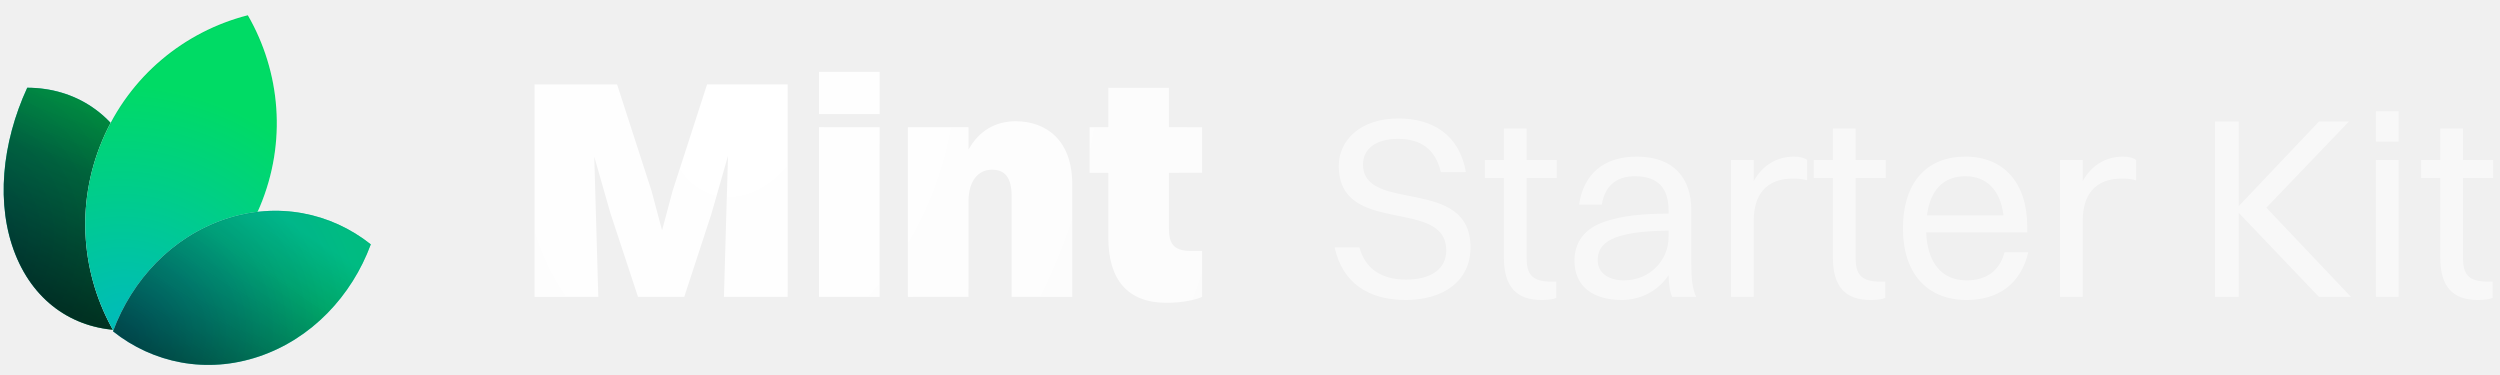
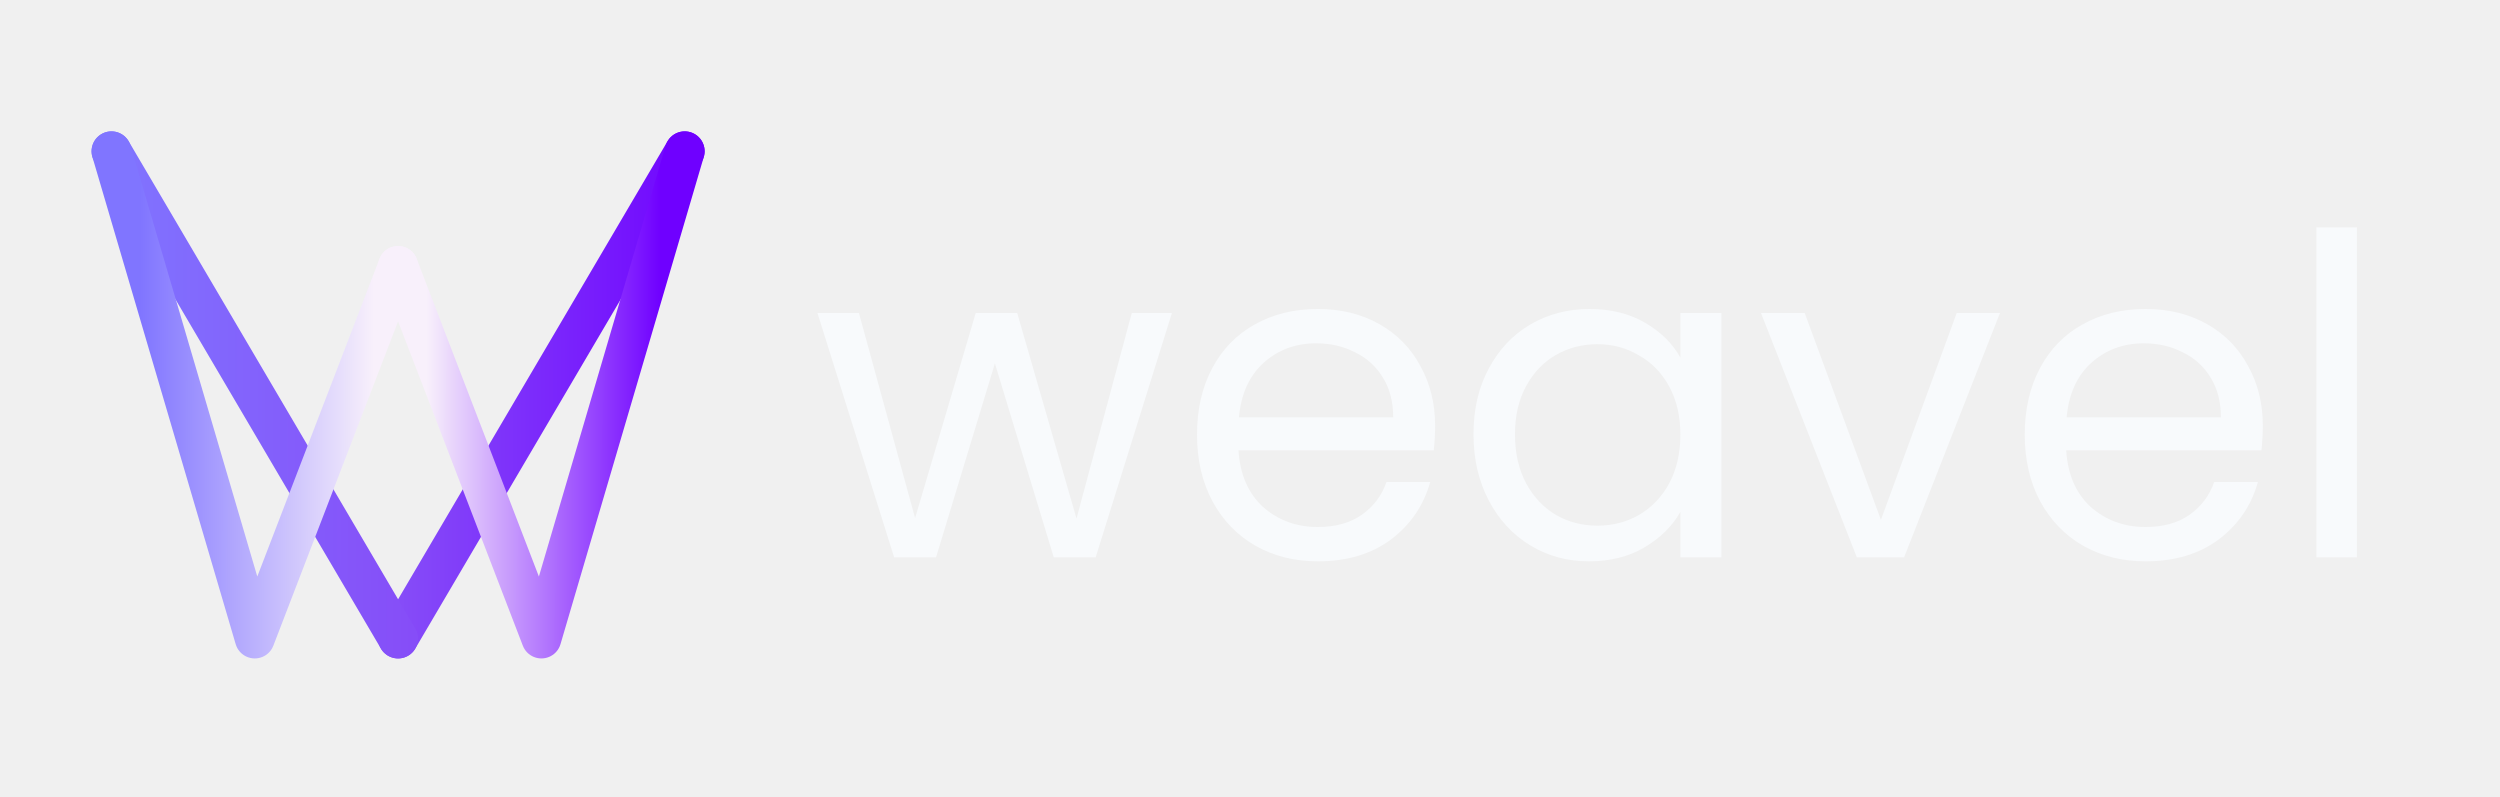
- <svg xmlns="http://www.w3.org/2000/svg" width="160" height="24" viewBox="0 0 160 24" fill="none">
-   <path d="M7.953 21.139C4.896 21.13 2.255 19.458 0.987 16.29C-0.28 13.121 0.109 9.163 1.744 5.615C4.801 5.624 7.442 7.296 8.71 10.465C9.977 13.633 9.588 17.591 7.953 21.139Z" fill="white" />
-   <path d="M7.953 21.139C4.896 21.13 2.255 19.458 0.987 16.29C-0.28 13.121 0.109 9.163 1.744 5.615C4.801 5.624 7.442 7.296 8.71 10.465C9.977 13.633 9.588 17.591 7.953 21.139Z" fill="url(#paint0_radial_115_109)" />
-   <path d="M7.953 21.139C4.896 21.13 2.255 19.458 0.987 16.29C-0.28 13.121 0.109 9.163 1.744 5.615C4.801 5.624 7.442 7.296 8.71 10.465C9.977 13.633 9.588 17.591 7.953 21.139Z" fill="black" fill-opacity="0.5" style="mix-blend-mode:hard-light" />
-   <path d="M7.953 21.139C4.896 21.13 2.255 19.458 0.987 16.29C-0.28 13.121 0.109 9.163 1.744 5.615C4.801 5.624 7.442 7.296 8.71 10.465C9.977 13.633 9.588 17.591 7.953 21.139Z" fill="url(#paint1_linear_115_109)" fill-opacity="0.5" style="mix-blend-mode:hard-light" />
-   <path d="M7.935 21.111C4.897 21.096 2.274 19.431 1.013 16.279C-0.248 13.124 0.136 9.182 1.762 5.643C4.8 5.659 7.423 7.324 8.684 10.476C9.945 13.63 9.561 17.572 7.935 21.111Z" stroke="url(#paint2_linear_115_109)" stroke-opacity="0.05" stroke-width="0.056" />
-   <path d="M7.31 21.257C11.354 20.221 14.884 17.375 16.628 13.236C18.373 9.097 17.945 4.587 15.86 0.976C11.816 2.012 8.287 4.858 6.542 8.998C4.797 13.137 5.225 17.646 7.31 21.257Z" fill="white" />
-   <path d="M7.31 21.257C11.354 20.221 14.884 17.375 16.628 13.236C18.373 9.097 17.945 4.587 15.86 0.976C11.816 2.012 8.287 4.858 6.542 8.998C4.797 13.137 5.225 17.646 7.31 21.257Z" fill="url(#paint3_radial_115_109)" />
-   <path d="M16.602 13.225C14.864 17.349 11.351 20.187 7.324 21.225C5.253 17.624 4.829 13.132 6.568 9.009C8.306 4.885 11.819 2.047 15.846 1.009C17.918 4.61 18.341 9.101 16.602 13.225Z" stroke="url(#paint4_linear_115_109)" stroke-opacity="0.05" stroke-width="0.056" />
-   <path d="M7.234 21.207C9.789 23.237 13.21 23.951 16.577 22.814C19.944 21.677 22.506 18.945 23.73 15.638C21.175 13.608 17.754 12.894 14.387 14.031C11.02 15.168 8.458 17.901 7.234 21.207Z" fill="white" />
-   <path d="M7.234 21.207C9.789 23.237 13.21 23.951 16.577 22.814C19.944 21.677 22.506 18.945 23.73 15.638C21.175 13.608 17.754 12.894 14.387 14.031C11.02 15.168 8.458 17.901 7.234 21.207Z" fill="url(#paint5_radial_115_109)" />
-   <path d="M7.234 21.207C9.789 23.237 13.21 23.951 16.577 22.814C19.944 21.677 22.506 18.945 23.73 15.638C21.175 13.608 17.754 12.894 14.387 14.031C11.02 15.168 8.458 17.901 7.234 21.207Z" fill="black" fill-opacity="0.2" style="mix-blend-mode:hard-light" />
-   <path d="M7.234 21.207C9.789 23.237 13.21 23.951 16.577 22.814C19.944 21.677 22.506 18.945 23.73 15.638C21.175 13.608 17.754 12.894 14.387 14.031C11.02 15.168 8.458 17.901 7.234 21.207Z" fill="url(#paint6_linear_115_109)" fill-opacity="0.5" style="mix-blend-mode:hard-light" />
-   <path d="M16.568 22.787C13.218 23.918 9.814 23.212 7.267 21.198C8.492 17.907 11.044 15.189 14.396 14.058C17.747 12.927 21.15 13.633 23.697 15.648C22.472 18.938 19.92 21.656 16.568 22.787Z" stroke="url(#paint7_linear_115_109)" stroke-opacity="0.05" stroke-width="0.056" />
-   <path d="M34.212 19V5.4H39.492L41.692 12.2L42.372 14.74L43.052 12.2L45.252 5.4H50.412V19H46.332L46.592 9.98L45.532 13.68L43.792 19H40.832L39.052 13.6L38.032 10.02L38.292 19H34.212ZM52.416 7.3V4.6H56.295V7.3H52.416ZM52.416 19V8.14H56.295V19H52.416ZM58.104 19V8.14H61.984V9.58C62.664 8.34 63.744 7.76 65.004 7.76C66.964 7.76 68.624 8.98 68.624 11.78V19H64.744V12.56C64.744 11.34 64.304 10.86 63.484 10.86C62.604 10.86 61.984 11.58 61.984 12.88V19H58.104ZM70.933 15.22V11.06H69.733V8.14H70.933V5.62H74.813V8.14H76.933V11.06H74.813V14.6C74.813 15.5 75.033 16.06 76.213 16.06H76.933V19C76.493 19.2 75.673 19.38 74.653 19.38C72.153 19.38 70.933 17.88 70.933 15.22Z" fill="url(#paint8_radial_115_109)" />
-   <path d="M87.232 10.519C87.232 13.687 94.112 11.229 94.112 15.832C94.112 17.994 92.364 19.198 89.971 19.198C87.562 19.198 85.912 18.093 85.417 15.832H87.001C87.364 17.169 88.371 17.895 89.987 17.895C91.671 17.895 92.561 17.152 92.561 16.03C92.561 12.598 85.681 15.155 85.681 10.618C85.681 9.001 87.034 7.582 89.509 7.582C91.671 7.582 93.403 8.621 93.816 11.014H92.215C91.868 9.529 90.912 8.886 89.476 8.886C88.057 8.886 87.232 9.529 87.232 10.519ZM96.25 16.476V11.393H95.029V10.239H96.25V8.226H97.702V10.239H99.632V11.393H97.702V16.476C97.702 17.532 98.015 18.026 99.302 18.026H99.599V19.066C99.434 19.148 99.071 19.198 98.659 19.198C97.025 19.198 96.25 18.323 96.25 16.476ZM102.516 13.093H101.064C101.345 11.162 102.615 10.024 104.76 10.024C107.103 10.024 108.242 11.393 108.242 13.44V16.888C108.242 17.895 108.324 18.521 108.555 19H107.021C106.856 18.654 106.806 18.142 106.79 17.614C106.047 18.72 104.859 19.198 103.803 19.198C101.988 19.198 100.767 18.357 100.767 16.69C100.767 15.486 101.427 14.611 102.714 14.182C103.902 13.786 105.107 13.687 106.79 13.671V13.473C106.79 12.053 106.13 11.278 104.628 11.278C103.374 11.278 102.698 11.971 102.516 13.093ZM102.252 16.657C102.252 17.465 102.929 17.944 103.952 17.944C105.569 17.944 106.79 16.674 106.79 15.172V14.759C103.061 14.793 102.252 15.585 102.252 16.657ZM110.787 19V10.239H112.239V11.591C112.833 10.519 113.774 10.024 114.83 10.024C115.176 10.024 115.49 10.107 115.655 10.239V11.542C115.407 11.46 115.094 11.427 114.747 11.427C112.998 11.427 112.239 12.515 112.239 14.1V19H110.787ZM117.305 16.476V11.393H116.084V10.239H117.305V8.226H118.757V10.239H120.688V11.393H118.757V16.476C118.757 17.532 119.071 18.026 120.358 18.026H120.655V19.066C120.49 19.148 120.127 19.198 119.714 19.198C118.081 19.198 117.305 18.323 117.305 16.476ZM129.809 16.145C129.33 18.192 127.862 19.198 125.865 19.198C123.324 19.198 121.79 17.482 121.79 14.627C121.79 11.658 123.324 10.024 125.783 10.024C128.258 10.024 129.743 11.723 129.743 14.512V14.875H123.275C123.357 16.838 124.281 17.944 125.865 17.944C127.103 17.944 127.977 17.35 128.291 16.145H129.809ZM125.783 11.278C124.38 11.278 123.539 12.152 123.324 13.786H128.225C128.027 12.169 127.152 11.278 125.783 11.278ZM131.843 19V10.239H133.295V11.591C133.889 10.519 134.829 10.024 135.885 10.024C136.232 10.024 136.545 10.107 136.71 10.239V11.542C136.463 11.46 136.149 11.427 135.803 11.427C134.054 11.427 133.295 12.515 133.295 14.1V19H131.843ZM141.763 19V7.78H143.281V13.192L148.413 7.78H150.327L145.047 13.291L150.459 19H148.413L143.281 13.621V19H141.763ZM152.06 9.067V7.12H153.512V9.067H152.06ZM152.06 19V10.239H153.512V19H152.06ZM156.178 16.476V11.393H154.957V10.239H156.178V8.226H157.63V10.239H159.56V11.393H157.63V16.476C157.63 17.532 157.943 18.026 159.23 18.026H159.527V19.066C159.362 19.148 158.999 19.198 158.587 19.198C156.953 19.198 156.178 18.323 156.178 16.476Z" fill="white" fill-opacity="0.55" />
+ <svg xmlns="http://www.w3.org/2000/svg" width="314" height="100" viewBox="0 0 314 100" fill="none">
+   <g clip-path="url(#clip0_2733_99)">
+     <g clip-path="url(#clip1_2733_99)">
+       <path d="M86 19L50 80.2" stroke="url(#paint0_linear_2733_99)" stroke-width="5" stroke-linecap="round" stroke-linejoin="round" />
+       <path d="M50 80.2L32 49.6L14 19" stroke="url(#paint1_linear_2733_99)" stroke-width="5" stroke-linecap="round" stroke-linejoin="round" />
+       <path d="M86 19L68 80.2L50 33.4" stroke="url(#paint2_linear_2733_99)" stroke-width="5" stroke-linecap="round" stroke-linejoin="round" />
+       <path d="M50 33.4L32 80.2L14 19" stroke="url(#paint3_linear_2733_99)" stroke-width="5" stroke-linecap="round" stroke-linejoin="round" />
+       <path d="M147.192 39.312L137.616 70H132.352L124.96 45.64L117.568 70H112.304L102.672 39.312H107.88L114.936 65.072L122.552 39.312H127.76L135.208 65.128L142.152 39.312H147.192ZM180.25 53.48C180.25 54.451 180.194 55.477 180.082 56.56H155.554C155.74 59.584 156.767 61.955 158.634 63.672C160.538 65.352 162.834 66.192 165.522 66.192C167.724 66.192 169.554 65.688 171.01 64.68C172.503 63.635 173.548 62.253 174.146 60.536H179.634C178.812 63.485 177.17 65.893 174.706 67.76C172.242 69.589 169.18 70.504 165.522 70.504C162.61 70.504 159.996 69.851 157.682 68.544C155.404 67.237 153.612 65.389 152.306 63C150.999 60.573 150.346 57.773 150.346 54.6C150.346 51.427 150.98 48.645 152.25 46.256C153.519 43.867 155.292 42.037 157.57 40.768C159.884 39.461 162.535 38.808 165.522 38.808C168.434 38.808 171.01 39.443 173.25 40.712C175.49 41.981 177.207 43.736 178.402 45.976C179.634 48.179 180.25 50.68 180.25 53.48ZM174.986 52.416C174.986 50.475 174.556 48.813 173.698 47.432C172.839 46.013 171.663 44.949 170.17 44.24C168.714 43.493 167.09 43.12 165.298 43.12C162.722 43.12 160.519 43.941 158.69 45.584C156.898 47.227 155.871 49.504 155.61 52.416H174.986ZM185.072 54.544C185.072 51.408 185.707 48.664 186.976 46.312C188.245 43.923 189.981 42.075 192.184 40.768C194.424 39.461 196.907 38.808 199.632 38.808C202.32 38.808 204.653 39.387 206.632 40.544C208.611 41.701 210.085 43.157 211.056 44.912V39.312H216.208V70H211.056V64.288C210.048 66.08 208.536 67.573 206.52 68.768C204.541 69.925 202.227 70.504 199.576 70.504C196.851 70.504 194.387 69.832 192.184 68.488C189.981 67.144 188.245 65.259 186.976 62.832C185.707 60.405 185.072 57.643 185.072 54.544ZM211.056 54.6C211.056 52.285 210.589 50.269 209.656 48.552C208.723 46.835 207.453 45.528 205.848 44.632C204.28 43.699 202.544 43.232 200.64 43.232C198.736 43.232 197 43.68 195.432 44.576C193.864 45.472 192.613 46.779 191.68 48.496C190.747 50.213 190.28 52.229 190.28 54.544C190.28 56.896 190.747 58.949 191.68 60.704C192.613 62.421 193.864 63.747 195.432 64.68C197 65.576 198.736 66.024 200.64 66.024C202.544 66.024 204.28 65.576 205.848 64.68C207.453 63.747 208.723 62.421 209.656 60.704C210.589 58.949 211.056 56.915 211.056 54.6ZM236.244 65.296L245.764 39.312H251.196L239.156 70H233.22L221.18 39.312H226.668L236.244 65.296ZM284.21 53.48C284.21 54.451 284.154 55.477 284.042 56.56H259.514C259.701 59.584 260.728 61.955 262.594 63.672C264.498 65.352 266.794 66.192 269.482 66.192C271.685 66.192 273.514 65.688 274.97 64.68C276.464 63.635 277.509 62.253 278.106 60.536H283.594C282.773 63.485 281.13 65.893 278.666 67.76C276.202 69.589 273.141 70.504 269.482 70.504C266.57 70.504 263.957 69.851 261.642 68.544C259.365 67.237 257.573 65.389 256.266 63C254.96 60.573 254.306 57.773 254.306 54.6C254.306 51.427 254.941 48.645 256.21 46.256C257.48 43.867 259.253 42.037 261.53 40.768C263.845 39.461 266.496 38.808 269.482 38.808C272.394 38.808 274.97 39.443 277.21 40.712C279.45 41.981 281.168 43.736 282.362 45.976C283.594 48.179 284.21 50.68 284.21 53.48ZM278.946 52.416C278.946 50.475 278.517 48.813 277.658 47.432C276.8 46.013 275.624 44.949 274.13 44.24C272.674 43.493 271.05 43.12 269.258 43.12C266.682 43.12 264.48 43.941 262.65 45.584C260.858 47.227 259.832 49.504 259.57 52.416H278.946ZM296.033 28.56V70H290.937V28.56H296.033Z" fill="#F8FAFC" />
+     </g>
+   </g>
  <defs>
-     <radialGradient id="paint0_radial_115_109" cx="0" cy="0" r="1" gradientUnits="userSpaceOnUse" gradientTransform="translate(-3.00503 15.023) rotate(-10.029) scale(17.9572 17.784)">
-       <stop stop-color="#00B0BB" />
-       <stop offset="1" stop-color="#00DB65" />
-     </radialGradient>
-     <linearGradient id="paint1_linear_115_109" x1="7.39" y1="4.813" x2="1.63" y2="18.689" gradientUnits="userSpaceOnUse">
-       <stop stop-color="#18E299" />
-       <stop offset="1" />
+     <linearGradient id="paint0_linear_2733_99" x1="50" y1="19" x2="89" y2="19.042" gradientUnits="userSpaceOnUse">
+       <stop stop-color="#864DF8" />
+       <stop offset="1" stop-color="#6F00FF" />
    </linearGradient>
-     <linearGradient id="paint2_linear_115_109" x1="7.948" y1="8.016" x2="1.761" y2="18.746" gradientUnits="userSpaceOnUse">
-       <stop />
-       <stop offset="1" stop-opacity="0" />
+     <linearGradient id="paint1_linear_2733_99" x1="51.8" y1="19" x2="14" y2="18.959" gradientUnits="userSpaceOnUse">
+       <stop stop-color="#864DF8" />
+       <stop offset="1" stop-color="#8075FF" />
    </linearGradient>
-     <radialGradient id="paint3_radial_115_109" cx="0" cy="0" r="1" gradientUnits="userSpaceOnUse" gradientTransform="translate(8.11404 20.8822) rotate(-75.7542) scale(21.6246 23.7772)">
-       <stop stop-color="#00BBBB" />
-       <stop offset="0.713" stop-color="#00DB65" />
-     </radialGradient>
-     <linearGradient id="paint4_linear_115_109" x1="7.602" y1="5.871" x2="15.556" y2="16.372" gradientUnits="userSpaceOnUse">
-       <stop />
-       <stop offset="1" stop-opacity="0" />
+     <linearGradient id="paint2_linear_2733_99" x1="83" y1="19" x2="53.6" y2="18.968" gradientUnits="userSpaceOnUse">
+       <stop stop-color="#6F00FF" />
+       <stop offset="1" stop-color="#F8F0FB" />
    </linearGradient>
-     <radialGradient id="paint5_radial_115_109" cx="0" cy="0" r="1" gradientUnits="userSpaceOnUse" gradientTransform="translate(7.84537 21.5181) rotate(-20.3525) scale(18.5603 17.32)">
-       <stop stop-color="#00B0BB" />
-       <stop offset="1" stop-color="#00DB65" />
-     </radialGradient>
-     <linearGradient id="paint6_linear_115_109" x1="16.808" y1="13.007" x2="10.041" y2="22.994" gradientUnits="userSpaceOnUse">
-       <stop stop-color="#00B1BC" />
-       <stop offset="1" />
+     <linearGradient id="paint3_linear_2733_99" x1="17.6" y1="19" x2="47" y2="19.032" gradientUnits="userSpaceOnUse">
+       <stop stop-color="#8075FF" />
+       <stop offset="1" stop-color="#F8F0FB" />
    </linearGradient>
-     <linearGradient id="paint7_linear_115_109" x1="16.808" y1="13.007" x2="14.169" y2="23.841" gradientUnits="userSpaceOnUse">
-       <stop />
-       <stop offset="1" stop-opacity="0" />
-     </linearGradient>
-     <radialGradient id="paint8_radial_115_109" cx="0" cy="0" r="1" gradientUnits="userSpaceOnUse" gradientTransform="translate(47.2781 7) rotate(19.0047) scale(67.5582 85.7506)">
-       <stop stop-color="white" />
-       <stop offset="1" stop-color="white" stop-opacity="0.5" />
-     </radialGradient>
+     <clipPath id="clip0_2733_99">
+       <rect width="314" height="100" fill="white" />
+     </clipPath>
+     <clipPath id="clip1_2733_99">
+       <rect width="314" height="100" fill="white" />
+     </clipPath>
  </defs>
</svg>
